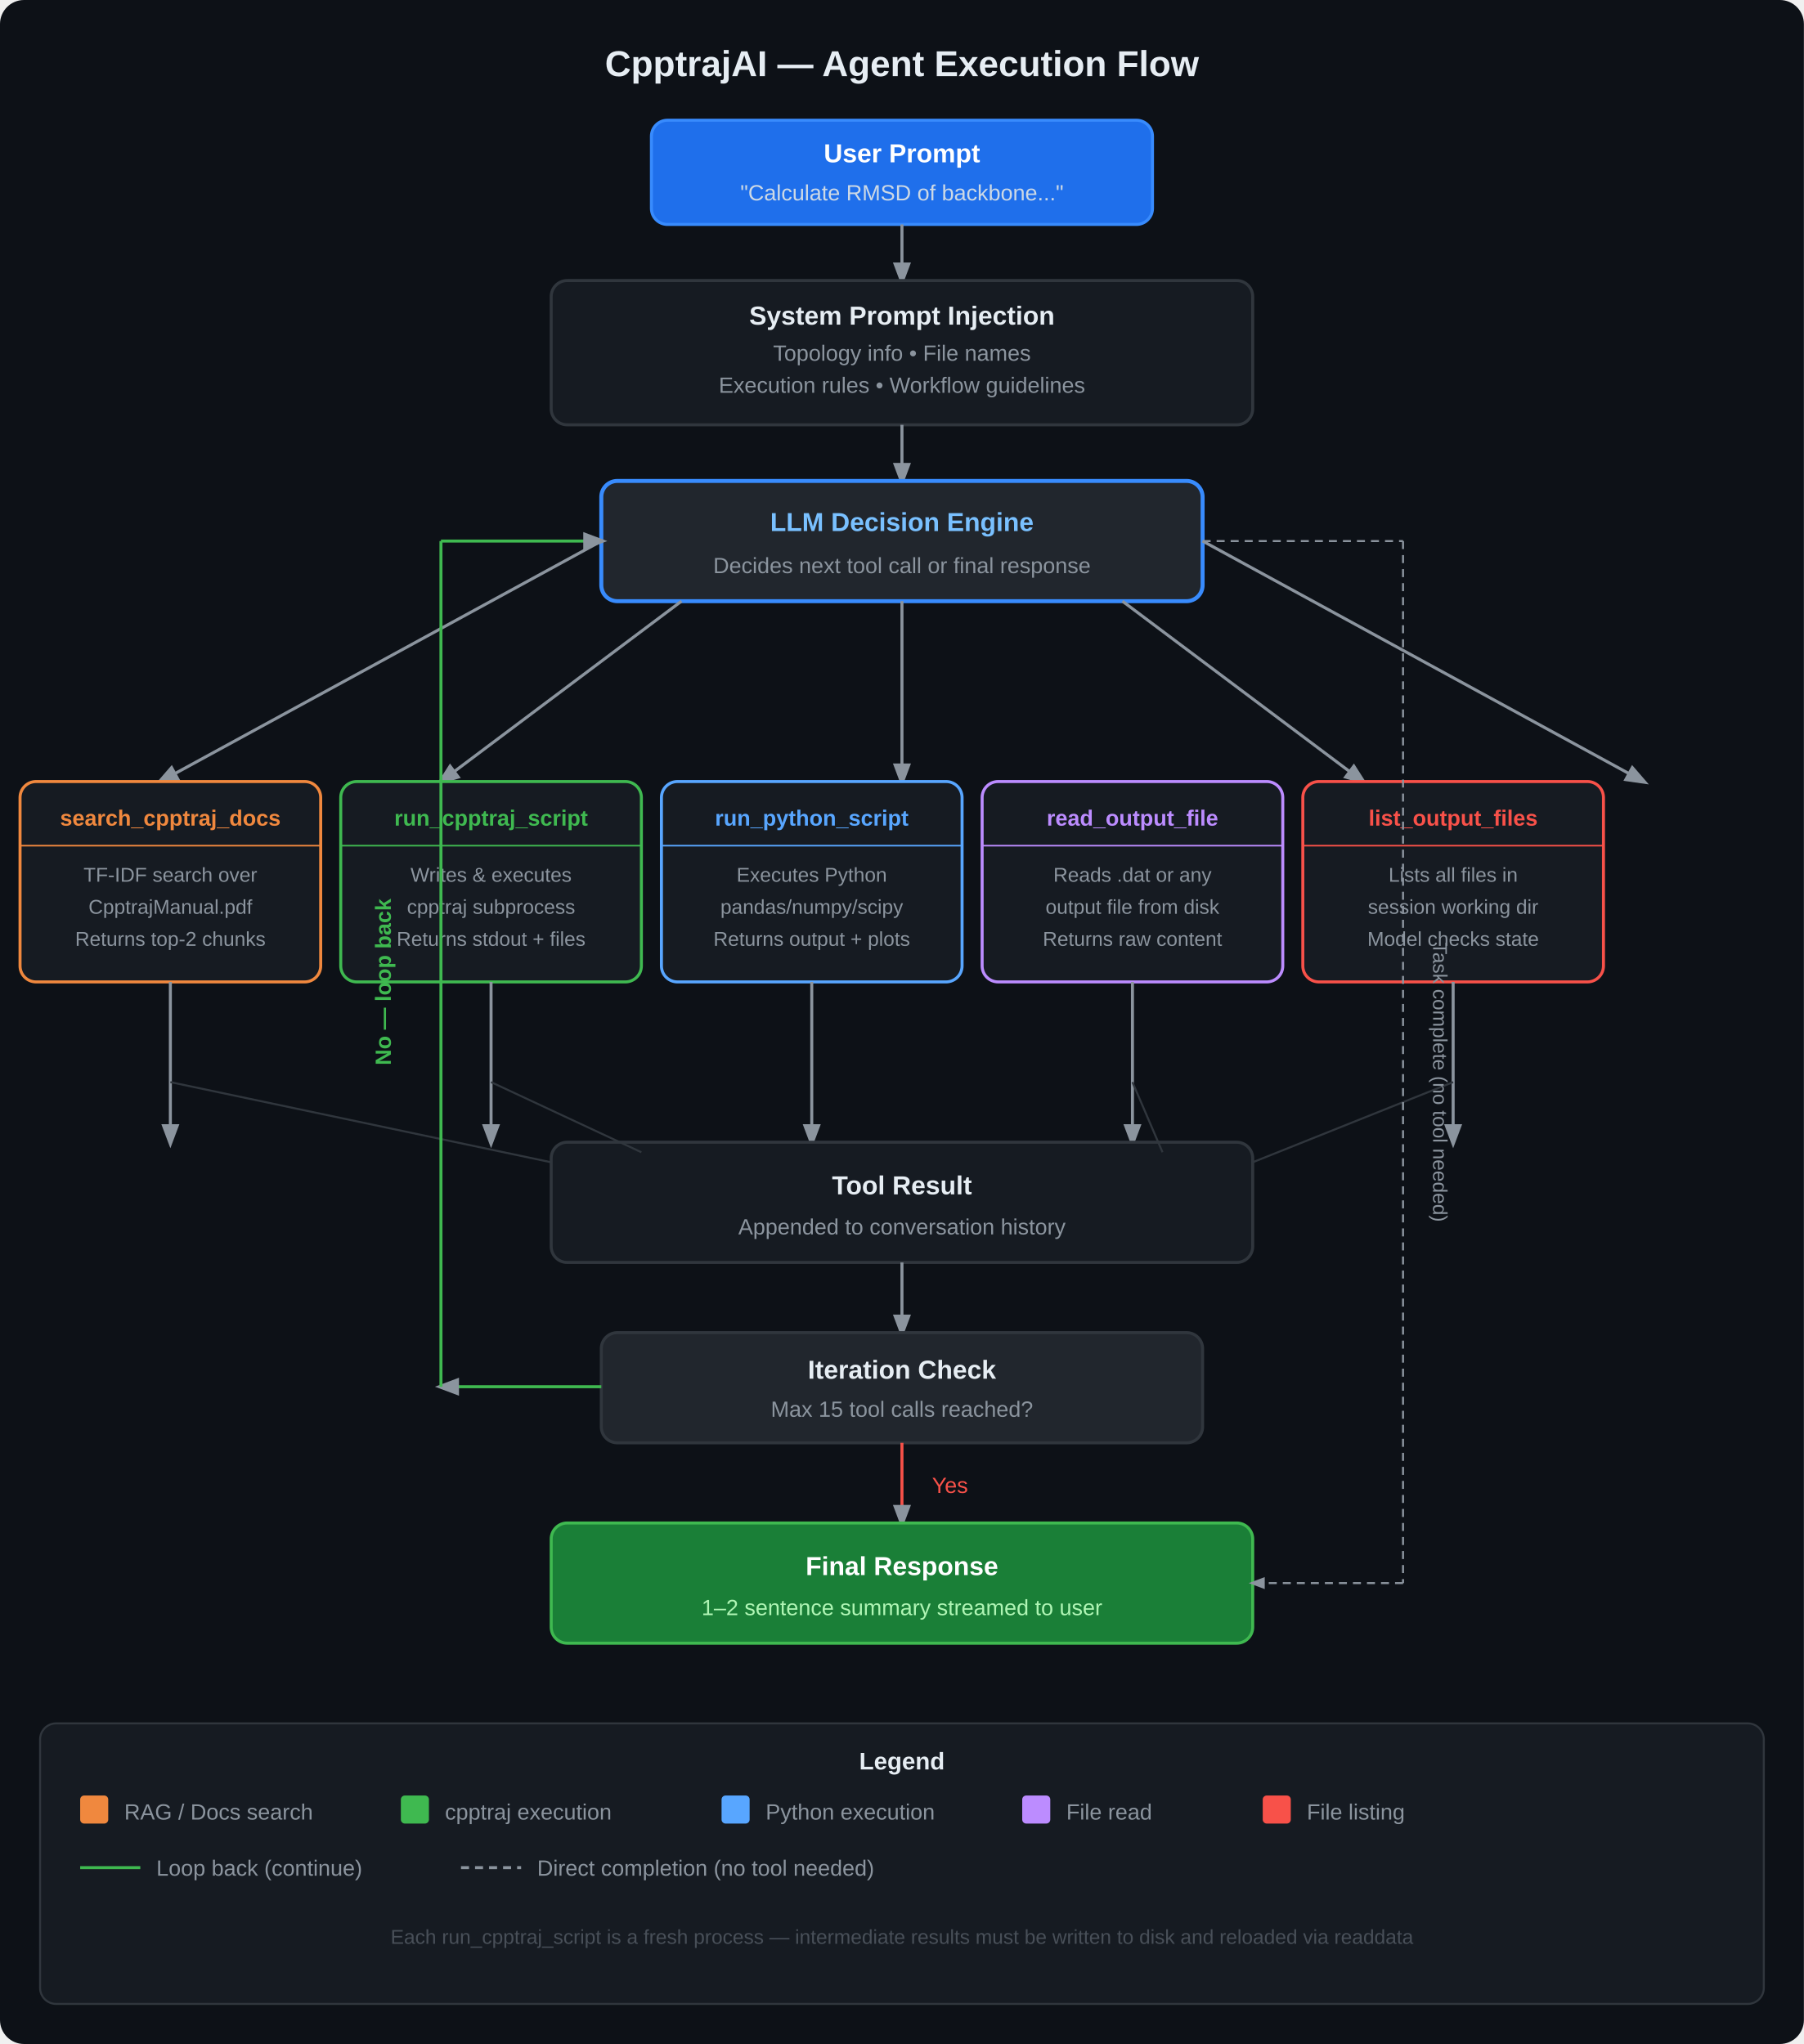
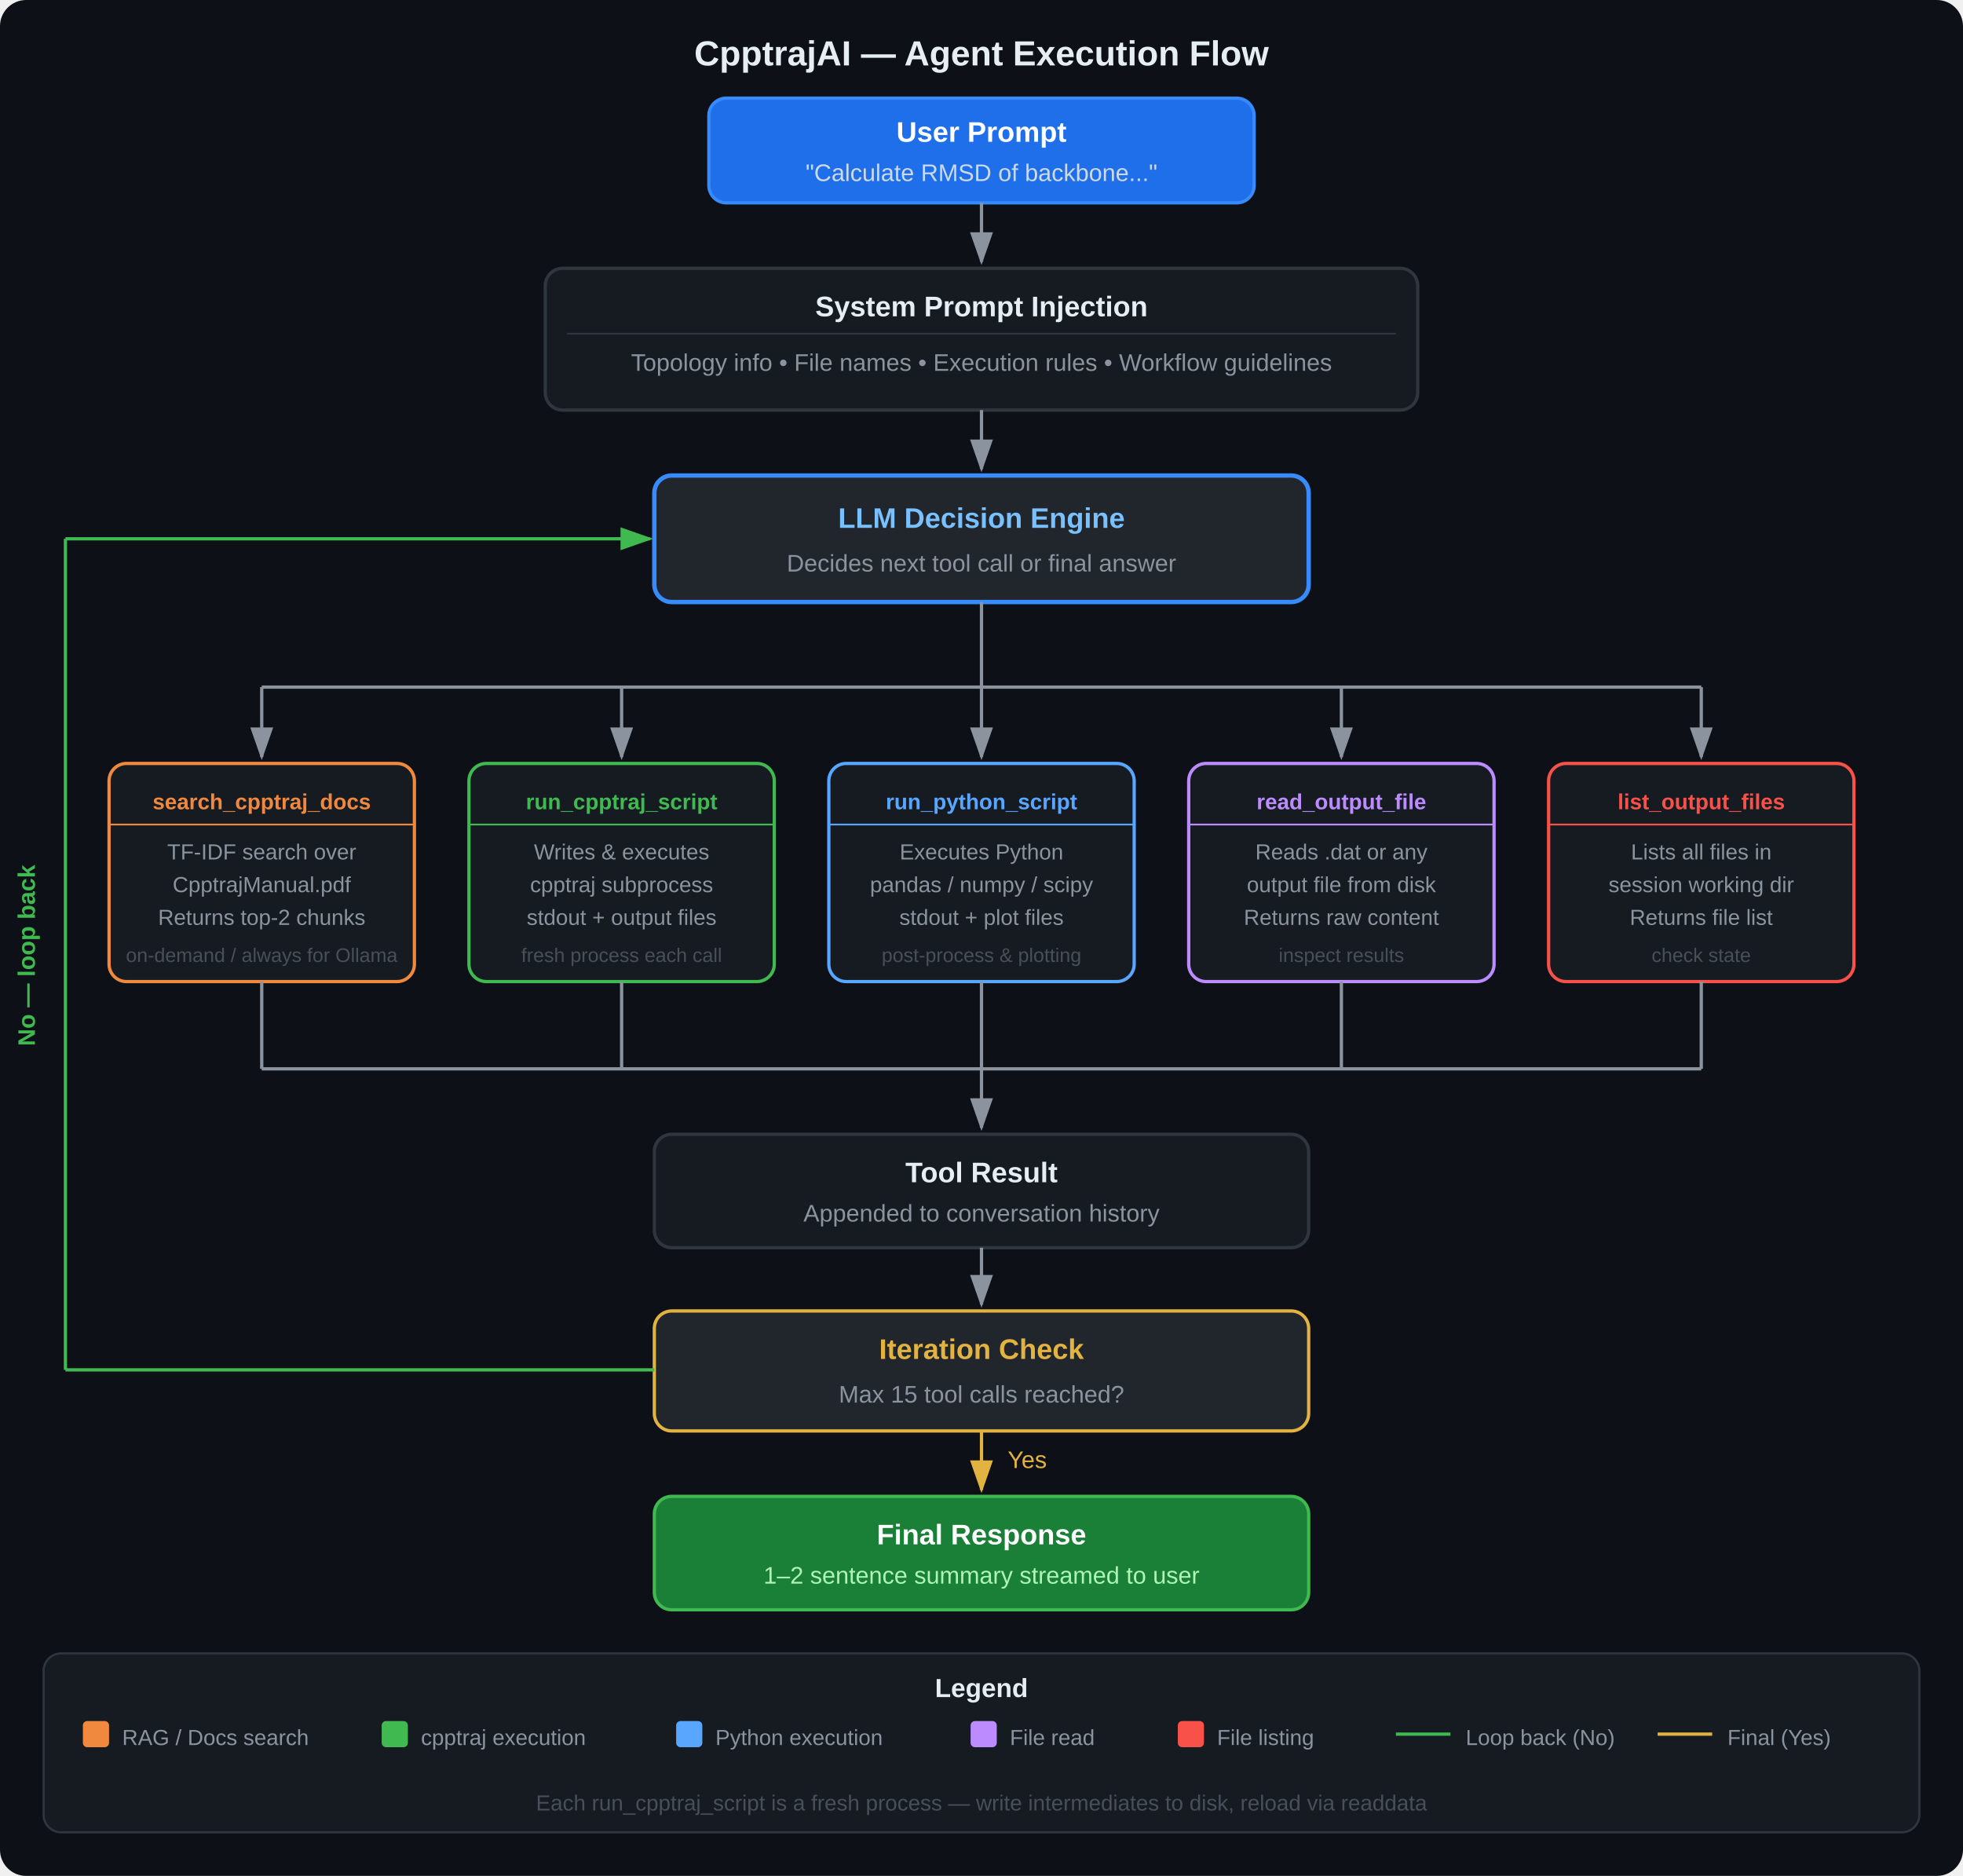
- <svg xmlns="http://www.w3.org/2000/svg" viewBox="0 0 900 1020" font-family="Segoe UI, Arial, sans-serif">
-   <rect width="900" height="1020" fill="#0d1117" rx="12" />
-   <text x="450" y="38" text-anchor="middle" font-size="18" font-weight="bold" fill="#e6edf3">CpptrajAI — Agent Execution Flow</text>
-   <rect x="325" y="60" width="250" height="52" rx="8" fill="#1f6feb" stroke="#388bfd" stroke-width="1.5" />
-   <text x="450" y="81" text-anchor="middle" font-size="13" font-weight="bold" fill="#ffffff">User Prompt</text>
-   <text x="450" y="100" text-anchor="middle" font-size="11" fill="#cdd9e5">"Calculate RMSD of backbone..."</text>
-   <line x1="450" y1="112" x2="450" y2="140" stroke="#8b949e" stroke-width="1.5" marker-end="url(#arr)" />
-   <rect x="275" y="140" width="350" height="72" rx="8" fill="#161b22" stroke="#30363d" stroke-width="1.5" />
-   <text x="450" y="162" text-anchor="middle" font-size="13" font-weight="bold" fill="#e6edf3">System Prompt Injection</text>
-   <text x="450" y="180" text-anchor="middle" font-size="11" fill="#8b949e">Topology info • File names</text>
-   <text x="450" y="196" text-anchor="middle" font-size="11" fill="#8b949e">Execution rules • Workflow guidelines</text>
-   <line x1="450" y1="212" x2="450" y2="240" stroke="#8b949e" stroke-width="1.5" marker-end="url(#arr)" />
-   <rect x="300" y="240" width="300" height="60" rx="8" fill="#21262d" stroke="#388bfd" stroke-width="2" />
-   <text x="450" y="265" text-anchor="middle" font-size="13" font-weight="bold" fill="#79c0ff">LLM Decision Engine</text>
-   <text x="450" y="286" text-anchor="middle" font-size="11" fill="#8b949e">Decides next tool call or final response</text>
-   <line x1="300" y1="270" x2="80" y2="390" stroke="#8b949e" stroke-width="1.5" marker-end="url(#arr)" />
-   <line x1="340" y1="300" x2="220" y2="390" stroke="#8b949e" stroke-width="1.5" marker-end="url(#arr)" />
-   <line x1="450" y1="300" x2="450" y2="390" stroke="#8b949e" stroke-width="1.5" marker-end="url(#arr)" />
-   <line x1="560" y1="300" x2="680" y2="390" stroke="#8b949e" stroke-width="1.5" marker-end="url(#arr)" />
-   <line x1="600" y1="270" x2="820" y2="390" stroke="#8b949e" stroke-width="1.5" marker-end="url(#arr)" />
-   <rect x="10" y="390" width="150" height="100" rx="8" fill="#161b22" stroke="#f0883e" stroke-width="1.5" />
-   <text x="85" y="412" text-anchor="middle" font-size="11" font-weight="bold" fill="#f0883e">search_cpptraj_docs</text>
-   <line x1="10" y1="422" x2="160" y2="422" stroke="#f0883e" stroke-width="0.8" />
-   <text x="85" y="440" text-anchor="middle" font-size="10" fill="#8b949e">TF-IDF search over</text>
-   <text x="85" y="456" text-anchor="middle" font-size="10" fill="#8b949e">CpptrajManual.pdf</text>
-   <text x="85" y="472" text-anchor="middle" font-size="10" fill="#8b949e">Returns top-2 chunks</text>
-   <rect x="170" y="390" width="150" height="100" rx="8" fill="#161b22" stroke="#3fb950" stroke-width="1.5" />
-   <text x="245" y="412" text-anchor="middle" font-size="11" font-weight="bold" fill="#3fb950">run_cpptraj_script</text>
-   <line x1="170" y1="422" x2="320" y2="422" stroke="#3fb950" stroke-width="0.8" />
-   <text x="245" y="440" text-anchor="middle" font-size="10" fill="#8b949e">Writes &amp; executes</text>
-   <text x="245" y="456" text-anchor="middle" font-size="10" fill="#8b949e">cpptraj subprocess</text>
-   <text x="245" y="472" text-anchor="middle" font-size="10" fill="#8b949e">Returns stdout + files</text>
-   <rect x="330" y="390" width="150" height="100" rx="8" fill="#161b22" stroke="#58a6ff" stroke-width="1.5" />
-   <text x="405" y="412" text-anchor="middle" font-size="11" font-weight="bold" fill="#58a6ff">run_python_script</text>
-   <line x1="330" y1="422" x2="480" y2="422" stroke="#58a6ff" stroke-width="0.8" />
-   <text x="405" y="440" text-anchor="middle" font-size="10" fill="#8b949e">Executes Python</text>
-   <text x="405" y="456" text-anchor="middle" font-size="10" fill="#8b949e">pandas/numpy/scipy</text>
-   <text x="405" y="472" text-anchor="middle" font-size="10" fill="#8b949e">Returns output + plots</text>
-   <rect x="490" y="390" width="150" height="100" rx="8" fill="#161b22" stroke="#bc8cff" stroke-width="1.5" />
-   <text x="565" y="412" text-anchor="middle" font-size="11" font-weight="bold" fill="#bc8cff">read_output_file</text>
-   <line x1="490" y1="422" x2="640" y2="422" stroke="#bc8cff" stroke-width="0.8" />
-   <text x="565" y="440" text-anchor="middle" font-size="10" fill="#8b949e">Reads .dat or any</text>
-   <text x="565" y="456" text-anchor="middle" font-size="10" fill="#8b949e">output file from disk</text>
-   <text x="565" y="472" text-anchor="middle" font-size="10" fill="#8b949e">Returns raw content</text>
-   <rect x="650" y="390" width="150" height="100" rx="8" fill="#161b22" stroke="#f85149" stroke-width="1.5" />
-   <text x="725" y="412" text-anchor="middle" font-size="11" font-weight="bold" fill="#f85149">list_output_files</text>
-   <line x1="650" y1="422" x2="800" y2="422" stroke="#f85149" stroke-width="0.8" />
-   <text x="725" y="440" text-anchor="middle" font-size="10" fill="#8b949e">Lists all files in</text>
-   <text x="725" y="456" text-anchor="middle" font-size="10" fill="#8b949e">session working dir</text>
-   <text x="725" y="472" text-anchor="middle" font-size="10" fill="#8b949e">Model checks state</text>
-   <line x1="85" y1="490" x2="85" y2="570" stroke="#8b949e" stroke-width="1.5" marker-end="url(#arr)" />
-   <line x1="245" y1="490" x2="245" y2="570" stroke="#8b949e" stroke-width="1.5" marker-end="url(#arr)" />
-   <line x1="405" y1="490" x2="405" y2="570" stroke="#8b949e" stroke-width="1.5" marker-end="url(#arr)" />
-   <line x1="565" y1="490" x2="565" y2="570" stroke="#8b949e" stroke-width="1.5" marker-end="url(#arr)" />
-   <line x1="725" y1="490" x2="725" y2="570" stroke="#8b949e" stroke-width="1.5" marker-end="url(#arr)" />
-   <rect x="275" y="570" width="350" height="60" rx="8" fill="#161b22" stroke="#30363d" stroke-width="1.5" />
-   <text x="450" y="596" text-anchor="middle" font-size="13" font-weight="bold" fill="#e6edf3">Tool Result</text>
-   <text x="450" y="616" text-anchor="middle" font-size="11" fill="#8b949e">Appended to conversation history</text>
-   <line x1="85" y1="540" x2="275" y2="580" stroke="#30363d" stroke-width="1" />
-   <line x1="245" y1="540" x2="320" y2="575" stroke="#30363d" stroke-width="1" />
-   <line x1="565" y1="540" x2="580" y2="575" stroke="#30363d" stroke-width="1" />
-   <line x1="725" y1="540" x2="625" y2="580" stroke="#30363d" stroke-width="1" />
-   <line x1="450" y1="630" x2="450" y2="665" stroke="#8b949e" stroke-width="1.5" marker-end="url(#arr)" />
-   <rect x="300" y="665" width="300" height="55" rx="8" fill="#21262d" stroke="#30363d" stroke-width="1.5" />
-   <text x="450" y="688" text-anchor="middle" font-size="13" font-weight="bold" fill="#e6edf3">Iteration Check</text>
-   <text x="450" y="707" text-anchor="middle" font-size="11" fill="#8b949e">Max 15 tool calls reached?</text>
-   <line x1="300" y1="692" x2="220" y2="692" stroke="#3fb950" stroke-width="1.5" marker-end="url(#arr)" />
-   <line x1="220" y1="692" x2="220" y2="270" stroke="#3fb950" stroke-width="1.5" />
-   <line x1="220" y1="270" x2="300" y2="270" stroke="#3fb950" stroke-width="1.5" marker-end="url(#arr)" />
-   <text x="195" y="490" text-anchor="middle" font-size="11" font-weight="bold" fill="#3fb950" transform="rotate(-90 195 490)">No — loop back</text>
-   <line x1="450" y1="720" x2="450" y2="760" stroke="#f85149" stroke-width="1.5" marker-end="url(#arr)" />
-   <text x="465" y="745" font-size="11" fill="#f85149">Yes</text>
-   <rect x="275" y="760" width="350" height="60" rx="8" fill="#1a7f37" stroke="#3fb950" stroke-width="1.5" />
-   <text x="450" y="786" text-anchor="middle" font-size="13" font-weight="bold" fill="#ffffff">Final Response</text>
-   <text x="450" y="806" text-anchor="middle" font-size="11" fill="#aff5b4">1–2 sentence summary streamed to user</text>
-   <line x1="600" y1="270" x2="700" y2="270" stroke="#8b949e" stroke-width="1" stroke-dasharray="4,3" />
-   <line x1="700" y1="270" x2="700" y2="790" stroke="#8b949e" stroke-width="1" stroke-dasharray="4,3" />
-   <line x1="700" y1="790" x2="625" y2="790" stroke="#8b949e" stroke-width="1" stroke-dasharray="4,3" marker-end="url(#arr)" />
-   <text x="715" y="540" text-anchor="middle" font-size="10" fill="#8b949e" transform="rotate(90 715 540)">Task complete (no tool needed)</text>
-   <rect x="20" y="860" width="860" height="140" rx="8" fill="#161b22" stroke="#30363d" stroke-width="1" />
-   <text x="450" y="883" text-anchor="middle" font-size="12" font-weight="bold" fill="#e6edf3">Legend</text>
-   <rect x="40" y="896" width="14" height="14" rx="2" fill="#f0883e" />
-   <text x="62" y="908" font-size="11" fill="#8b949e">RAG / Docs search</text>
-   <rect x="200" y="896" width="14" height="14" rx="2" fill="#3fb950" />
-   <text x="222" y="908" font-size="11" fill="#8b949e">cpptraj execution</text>
-   <rect x="360" y="896" width="14" height="14" rx="2" fill="#58a6ff" />
-   <text x="382" y="908" font-size="11" fill="#8b949e">Python execution</text>
-   <rect x="510" y="896" width="14" height="14" rx="2" fill="#bc8cff" />
-   <text x="532" y="908" font-size="11" fill="#8b949e">File read</text>
-   <rect x="630" y="896" width="14" height="14" rx="2" fill="#f85149" />
-   <text x="652" y="908" font-size="11" fill="#8b949e">File listing</text>
-   <line x1="40" y1="932" x2="70" y2="932" stroke="#3fb950" stroke-width="1.5" />
-   <text x="78" y="936" font-size="11" fill="#8b949e">Loop back (continue)</text>
-   <line x1="230" y1="932" x2="260" y2="932" stroke="#8b949e" stroke-width="1.5" stroke-dasharray="4,3" />
-   <text x="268" y="936" font-size="11" fill="#8b949e">Direct completion (no tool needed)</text>
-   <text x="450" y="970" text-anchor="middle" font-size="10" fill="#484f58">Each run_cpptraj_script is a fresh process — intermediate results must be written to disk and reloaded via readdata</text>
+ <svg xmlns="http://www.w3.org/2000/svg" viewBox="0 0 900 860" font-family="Segoe UI, Arial, sans-serif">
  <defs>
-     <marker id="arr" markerWidth="8" markerHeight="8" refX="6" refY="3" orient="auto">
-       <path d="M0,0 L0,6 L8,3 z" fill="#8b949e" />
+     <marker id="arr" markerWidth="10" markerHeight="7" refX="9" refY="3.5" orient="auto">
+       <polygon points="0 0, 10 3.5, 0 7" fill="#8b949e" />
+     </marker>
+     <marker id="arr-green" markerWidth="10" markerHeight="7" refX="9" refY="3.5" orient="auto">
+       <polygon points="0 0, 10 3.5, 0 7" fill="#3fb950" />
+     </marker>
+     <marker id="arr-yellow" markerWidth="10" markerHeight="7" refX="9" refY="3.5" orient="auto">
+       <polygon points="0 0, 10 3.5, 0 7" fill="#e3b341" />
    </marker>
  </defs>
+   <rect width="900" height="860" fill="#0d1117" rx="12" />
+   <text x="450" y="30" text-anchor="middle" font-size="16" font-weight="bold" fill="#e6edf3">CpptrajAI — Agent Execution Flow</text>
+   <rect x="325" y="45" width="250" height="48" rx="8" fill="#1f6feb" stroke="#388bfd" stroke-width="1.5" />
+   <text x="450" y="65" text-anchor="middle" font-size="13" font-weight="bold" fill="#ffffff">User Prompt</text>
+   <text x="450" y="83" text-anchor="middle" font-size="11" fill="#cdd9e5">"Calculate RMSD of backbone..."</text>
+   <line x1="450" y1="93" x2="450" y2="120" stroke="#8b949e" stroke-width="1.5" marker-end="url(#arr)" />
+   <rect x="250" y="123" width="400" height="65" rx="8" fill="#161b22" stroke="#30363d" stroke-width="1.5" />
+   <text x="450" y="145" text-anchor="middle" font-size="13" font-weight="bold" fill="#e6edf3">System Prompt Injection</text>
+   <line x1="260" y1="153" x2="640" y2="153" stroke="#30363d" stroke-width="0.8" />
+   <text x="450" y="170" text-anchor="middle" font-size="11" fill="#8b949e">Topology info • File names • Execution rules • Workflow guidelines</text>
+   <line x1="450" y1="188" x2="450" y2="215" stroke="#8b949e" stroke-width="1.5" marker-end="url(#arr)" />
+   <rect x="300" y="218" width="300" height="58" rx="8" fill="#21262d" stroke="#388bfd" stroke-width="2" />
+   <text x="450" y="242" text-anchor="middle" font-size="13" font-weight="bold" fill="#79c0ff">LLM Decision Engine</text>
+   <text x="450" y="262" text-anchor="middle" font-size="11" fill="#8b949e">Decides next tool call or final answer</text>
+   <line x1="450" y1="276" x2="450" y2="315" stroke="#8b949e" stroke-width="1.5" />
+   <line x1="120" y1="315" x2="780" y2="315" stroke="#8b949e" stroke-width="1.5" />
+   <line x1="120" y1="315" x2="120" y2="347" stroke="#8b949e" stroke-width="1.5" marker-end="url(#arr)" />
+   <line x1="285" y1="315" x2="285" y2="347" stroke="#8b949e" stroke-width="1.5" marker-end="url(#arr)" />
+   <line x1="450" y1="315" x2="450" y2="347" stroke="#8b949e" stroke-width="1.5" marker-end="url(#arr)" />
+   <line x1="615" y1="315" x2="615" y2="347" stroke="#8b949e" stroke-width="1.5" marker-end="url(#arr)" />
+   <line x1="780" y1="315" x2="780" y2="347" stroke="#8b949e" stroke-width="1.5" marker-end="url(#arr)" />
+   <rect x="50" y="350" width="140" height="100" rx="8" fill="#161b22" stroke="#f0883e" stroke-width="1.5" />
+   <text x="120" y="371" text-anchor="middle" font-size="10" font-weight="bold" fill="#f0883e">search_cpptraj_docs</text>
+   <line x1="50" y1="378" x2="190" y2="378" stroke="#f0883e" stroke-width="0.8" />
+   <text x="120" y="394" text-anchor="middle" font-size="10" fill="#8b949e">TF-IDF search over</text>
+   <text x="120" y="409" text-anchor="middle" font-size="10" fill="#8b949e">CpptrajManual.pdf</text>
+   <text x="120" y="424" text-anchor="middle" font-size="10" fill="#8b949e">Returns top-2 chunks</text>
+   <text x="120" y="441" text-anchor="middle" font-size="9" fill="#484f58">on-demand / always for Ollama</text>
+   <rect x="215" y="350" width="140" height="100" rx="8" fill="#161b22" stroke="#3fb950" stroke-width="1.5" />
+   <text x="285" y="371" text-anchor="middle" font-size="10" font-weight="bold" fill="#3fb950">run_cpptraj_script</text>
+   <line x1="215" y1="378" x2="355" y2="378" stroke="#3fb950" stroke-width="0.8" />
+   <text x="285" y="394" text-anchor="middle" font-size="10" fill="#8b949e">Writes &amp; executes</text>
+   <text x="285" y="409" text-anchor="middle" font-size="10" fill="#8b949e">cpptraj subprocess</text>
+   <text x="285" y="424" text-anchor="middle" font-size="10" fill="#8b949e">stdout + output files</text>
+   <text x="285" y="441" text-anchor="middle" font-size="9" fill="#484f58">fresh process each call</text>
+   <rect x="380" y="350" width="140" height="100" rx="8" fill="#161b22" stroke="#58a6ff" stroke-width="1.5" />
+   <text x="450" y="371" text-anchor="middle" font-size="10" font-weight="bold" fill="#58a6ff">run_python_script</text>
+   <line x1="380" y1="378" x2="520" y2="378" stroke="#58a6ff" stroke-width="0.8" />
+   <text x="450" y="394" text-anchor="middle" font-size="10" fill="#8b949e">Executes Python</text>
+   <text x="450" y="409" text-anchor="middle" font-size="10" fill="#8b949e">pandas / numpy / scipy</text>
+   <text x="450" y="424" text-anchor="middle" font-size="10" fill="#8b949e">stdout + plot files</text>
+   <text x="450" y="441" text-anchor="middle" font-size="9" fill="#484f58">post-process &amp; plotting</text>
+   <rect x="545" y="350" width="140" height="100" rx="8" fill="#161b22" stroke="#bc8cff" stroke-width="1.5" />
+   <text x="615" y="371" text-anchor="middle" font-size="10" font-weight="bold" fill="#bc8cff">read_output_file</text>
+   <line x1="545" y1="378" x2="685" y2="378" stroke="#bc8cff" stroke-width="0.8" />
+   <text x="615" y="394" text-anchor="middle" font-size="10" fill="#8b949e">Reads .dat or any</text>
+   <text x="615" y="409" text-anchor="middle" font-size="10" fill="#8b949e">output file from disk</text>
+   <text x="615" y="424" text-anchor="middle" font-size="10" fill="#8b949e">Returns raw content</text>
+   <text x="615" y="441" text-anchor="middle" font-size="9" fill="#484f58">inspect results</text>
+   <rect x="710" y="350" width="140" height="100" rx="8" fill="#161b22" stroke="#f85149" stroke-width="1.5" />
+   <text x="780" y="371" text-anchor="middle" font-size="10" font-weight="bold" fill="#f85149">list_output_files</text>
+   <line x1="710" y1="378" x2="850" y2="378" stroke="#f85149" stroke-width="0.8" />
+   <text x="780" y="394" text-anchor="middle" font-size="10" fill="#8b949e">Lists all files in</text>
+   <text x="780" y="409" text-anchor="middle" font-size="10" fill="#8b949e">session working dir</text>
+   <text x="780" y="424" text-anchor="middle" font-size="10" fill="#8b949e">Returns file list</text>
+   <text x="780" y="441" text-anchor="middle" font-size="9" fill="#484f58">check state</text>
+   <line x1="120" y1="450" x2="120" y2="490" stroke="#8b949e" stroke-width="1.5" />
+   <line x1="285" y1="450" x2="285" y2="490" stroke="#8b949e" stroke-width="1.5" />
+   <line x1="450" y1="450" x2="450" y2="490" stroke="#8b949e" stroke-width="1.5" />
+   <line x1="615" y1="450" x2="615" y2="490" stroke="#8b949e" stroke-width="1.5" />
+   <line x1="780" y1="450" x2="780" y2="490" stroke="#8b949e" stroke-width="1.5" />
+   <line x1="120" y1="490" x2="780" y2="490" stroke="#8b949e" stroke-width="1.5" />
+   <line x1="450" y1="490" x2="450" y2="517" stroke="#8b949e" stroke-width="1.5" marker-end="url(#arr)" />
+   <rect x="300" y="520" width="300" height="52" rx="8" fill="#161b22" stroke="#30363d" stroke-width="1.5" />
+   <text x="450" y="542" text-anchor="middle" font-size="13" font-weight="bold" fill="#e6edf3">Tool Result</text>
+   <text x="450" y="560" text-anchor="middle" font-size="11" fill="#8b949e">Appended to conversation history</text>
+   <line x1="450" y1="572" x2="450" y2="598" stroke="#8b949e" stroke-width="1.5" marker-end="url(#arr)" />
+   <rect x="300" y="601" width="300" height="55" rx="8" fill="#21262d" stroke="#e3b341" stroke-width="1.5" />
+   <text x="450" y="623" text-anchor="middle" font-size="13" font-weight="bold" fill="#e3b341">Iteration Check</text>
+   <text x="450" y="643" text-anchor="middle" font-size="11" fill="#8b949e">Max 15 tool calls reached?</text>
+   <line x1="300" y1="628" x2="30" y2="628" stroke="#3fb950" stroke-width="1.5" />
+   <line x1="30" y1="628" x2="30" y2="247" stroke="#3fb950" stroke-width="1.5" />
+   <line x1="30" y1="247" x2="298" y2="247" stroke="#3fb950" stroke-width="1.5" marker-end="url(#arr-green)" />
+   <text x="16" y="438" text-anchor="middle" font-size="11" font-weight="bold" fill="#3fb950" transform="rotate(-90 16 438)">No — loop back</text>
+   <line x1="450" y1="656" x2="450" y2="683" stroke="#e3b341" stroke-width="1.5" marker-end="url(#arr-yellow)" />
+   <text x="462" y="673" font-size="11" fill="#e3b341">Yes</text>
+   <rect x="300" y="686" width="300" height="52" rx="8" fill="#1a7f37" stroke="#3fb950" stroke-width="1.5" />
+   <text x="450" y="708" text-anchor="middle" font-size="13" font-weight="bold" fill="#ffffff">Final Response</text>
+   <text x="450" y="726" text-anchor="middle" font-size="11" fill="#aff5b4">1–2 sentence summary streamed to user</text>
+   <rect x="20" y="758" width="860" height="82" rx="8" fill="#161b22" stroke="#30363d" stroke-width="1" />
+   <text x="450" y="778" text-anchor="middle" font-size="12" font-weight="bold" fill="#e6edf3">Legend</text>
+   <rect x="38" y="789" width="12" height="12" rx="2" fill="#f0883e" />
+   <text x="56" y="800" font-size="10" fill="#8b949e">RAG / Docs search</text>
+   <rect x="175" y="789" width="12" height="12" rx="2" fill="#3fb950" />
+   <text x="193" y="800" font-size="10" fill="#8b949e">cpptraj execution</text>
+   <rect x="310" y="789" width="12" height="12" rx="2" fill="#58a6ff" />
+   <text x="328" y="800" font-size="10" fill="#8b949e">Python execution</text>
+   <rect x="445" y="789" width="12" height="12" rx="2" fill="#bc8cff" />
+   <text x="463" y="800" font-size="10" fill="#8b949e">File read</text>
+   <rect x="540" y="789" width="12" height="12" rx="2" fill="#f85149" />
+   <text x="558" y="800" font-size="10" fill="#8b949e">File listing</text>
+   <line x1="640" y1="795" x2="665" y2="795" stroke="#3fb950" stroke-width="1.5" />
+   <text x="672" y="800" font-size="10" fill="#8b949e">Loop back (No)</text>
+   <line x1="760" y1="795" x2="785" y2="795" stroke="#e3b341" stroke-width="1.5" />
+   <text x="792" y="800" font-size="10" fill="#8b949e">Final (Yes)</text>
+   <text x="450" y="830" text-anchor="middle" font-size="10" fill="#484f58">Each run_cpptraj_script is a fresh process — write intermediates to disk, reload via readdata</text>
</svg>
